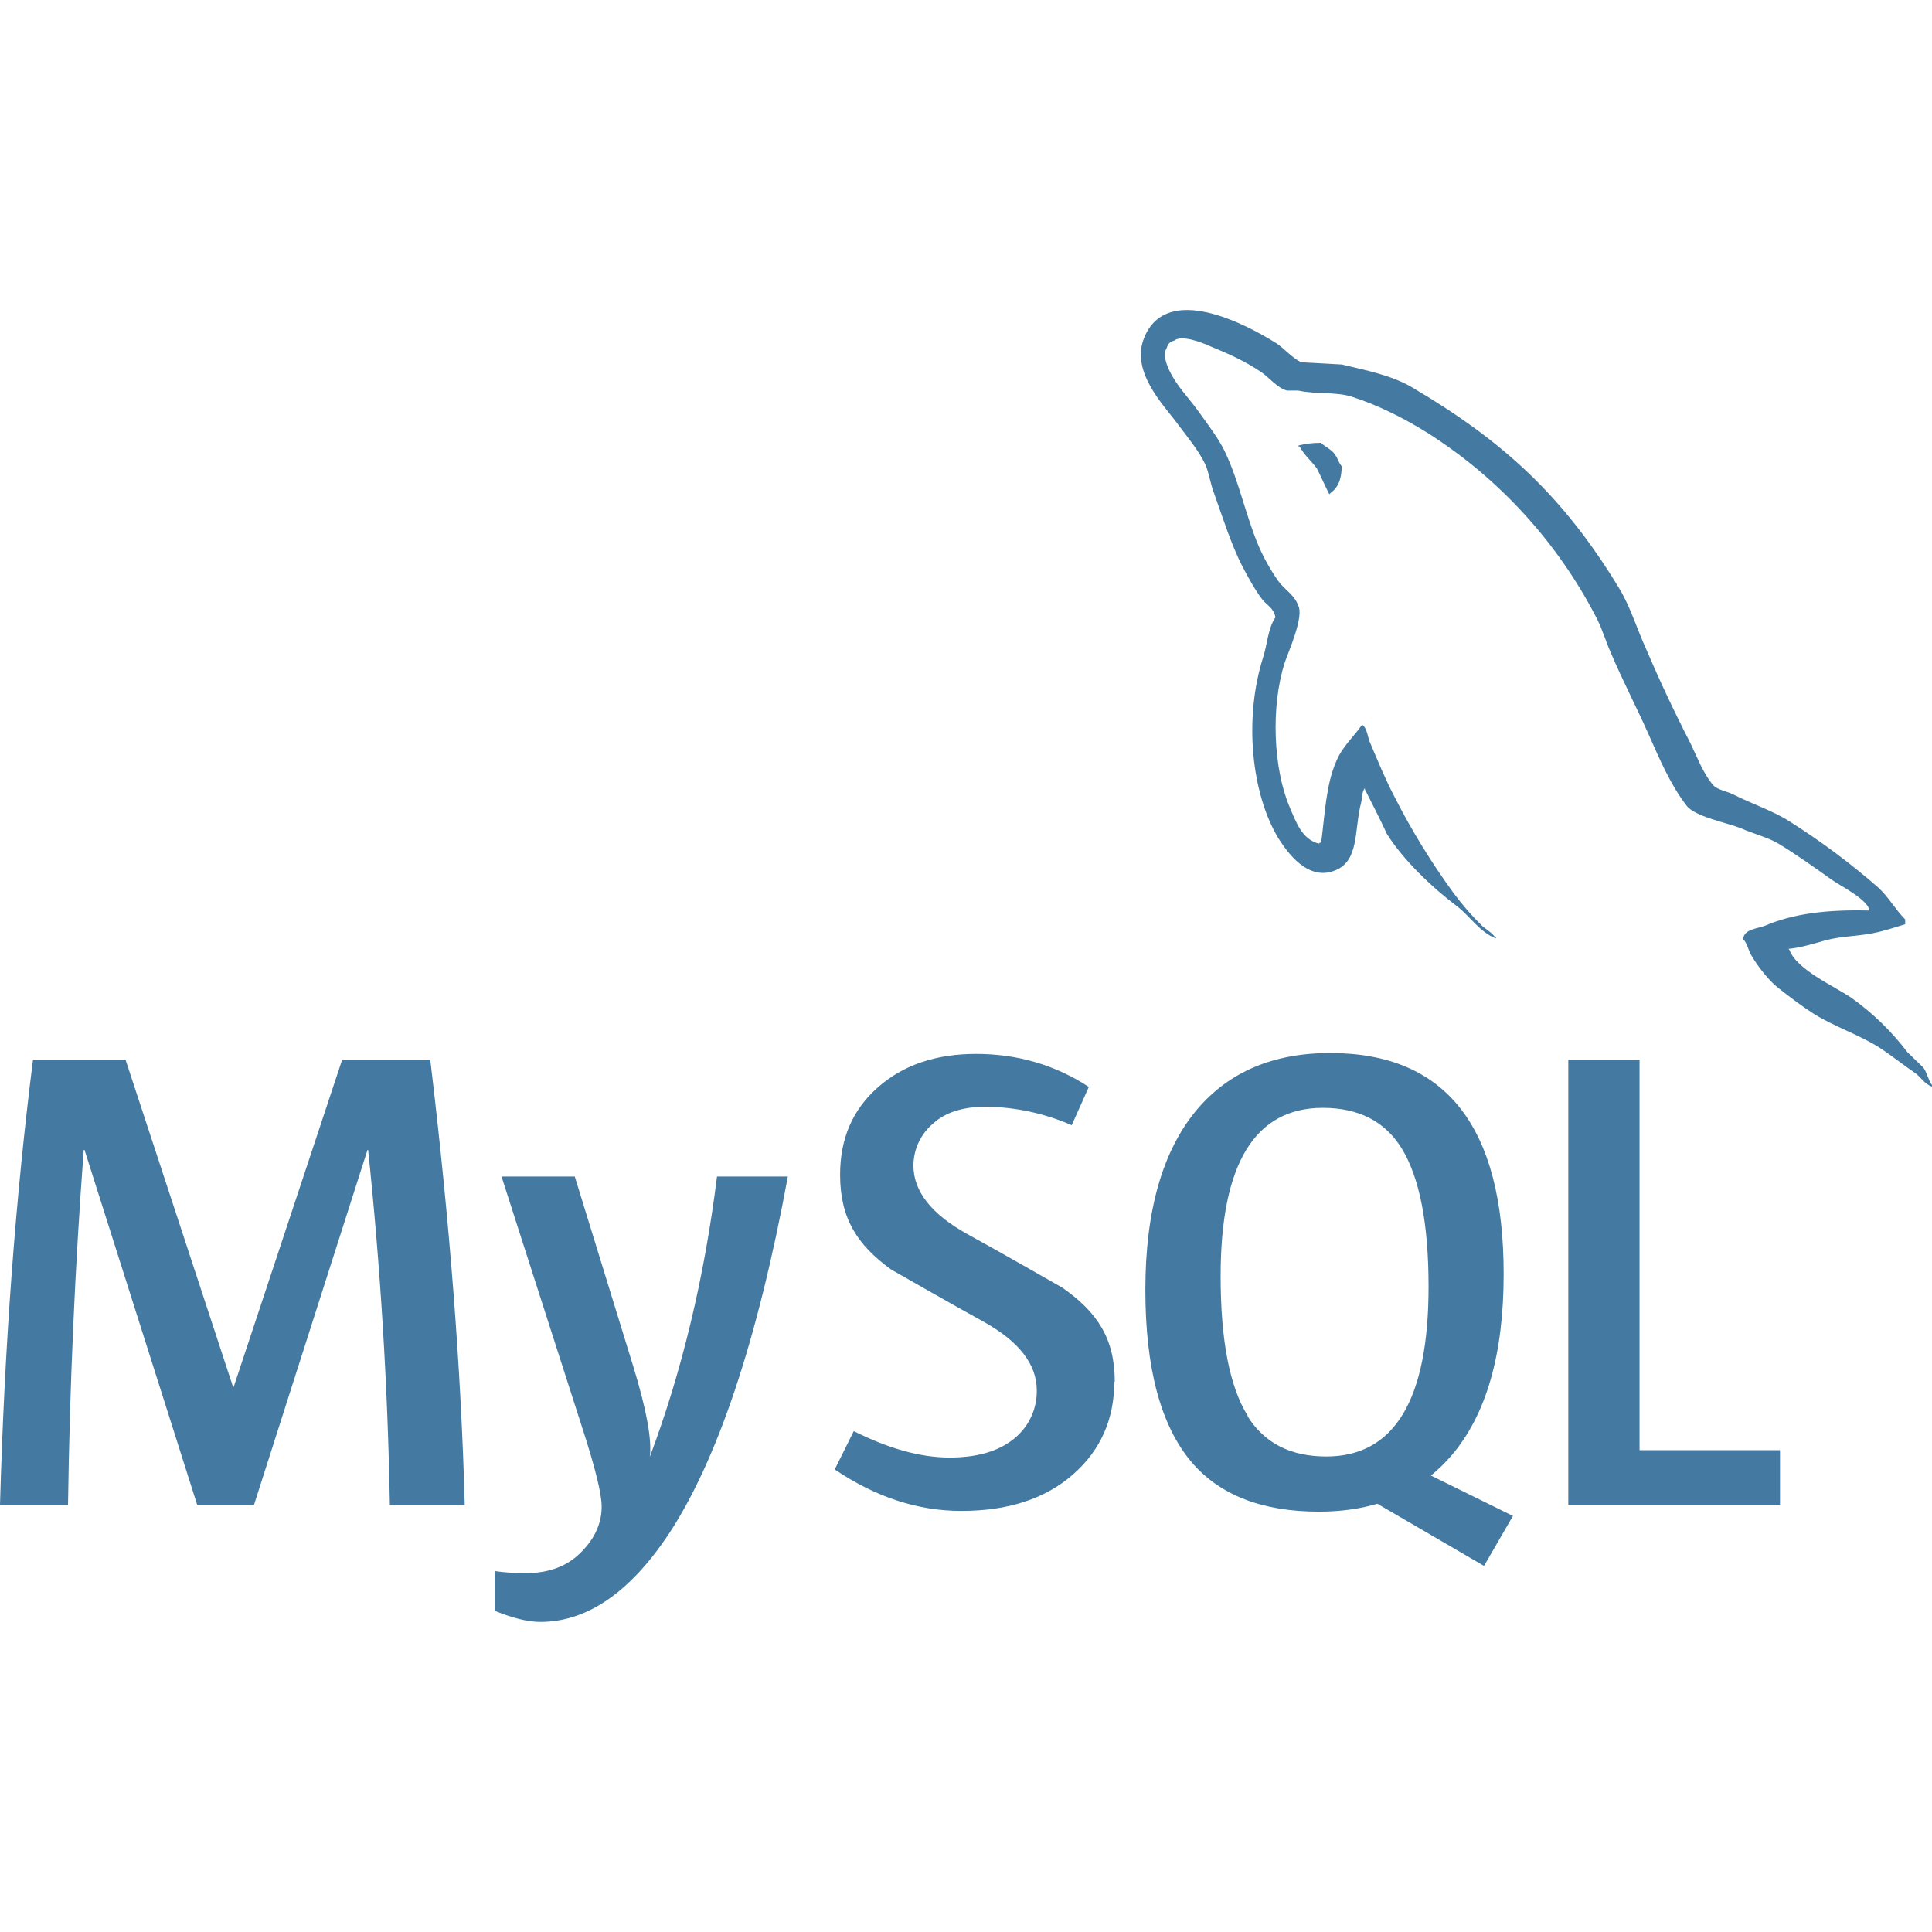
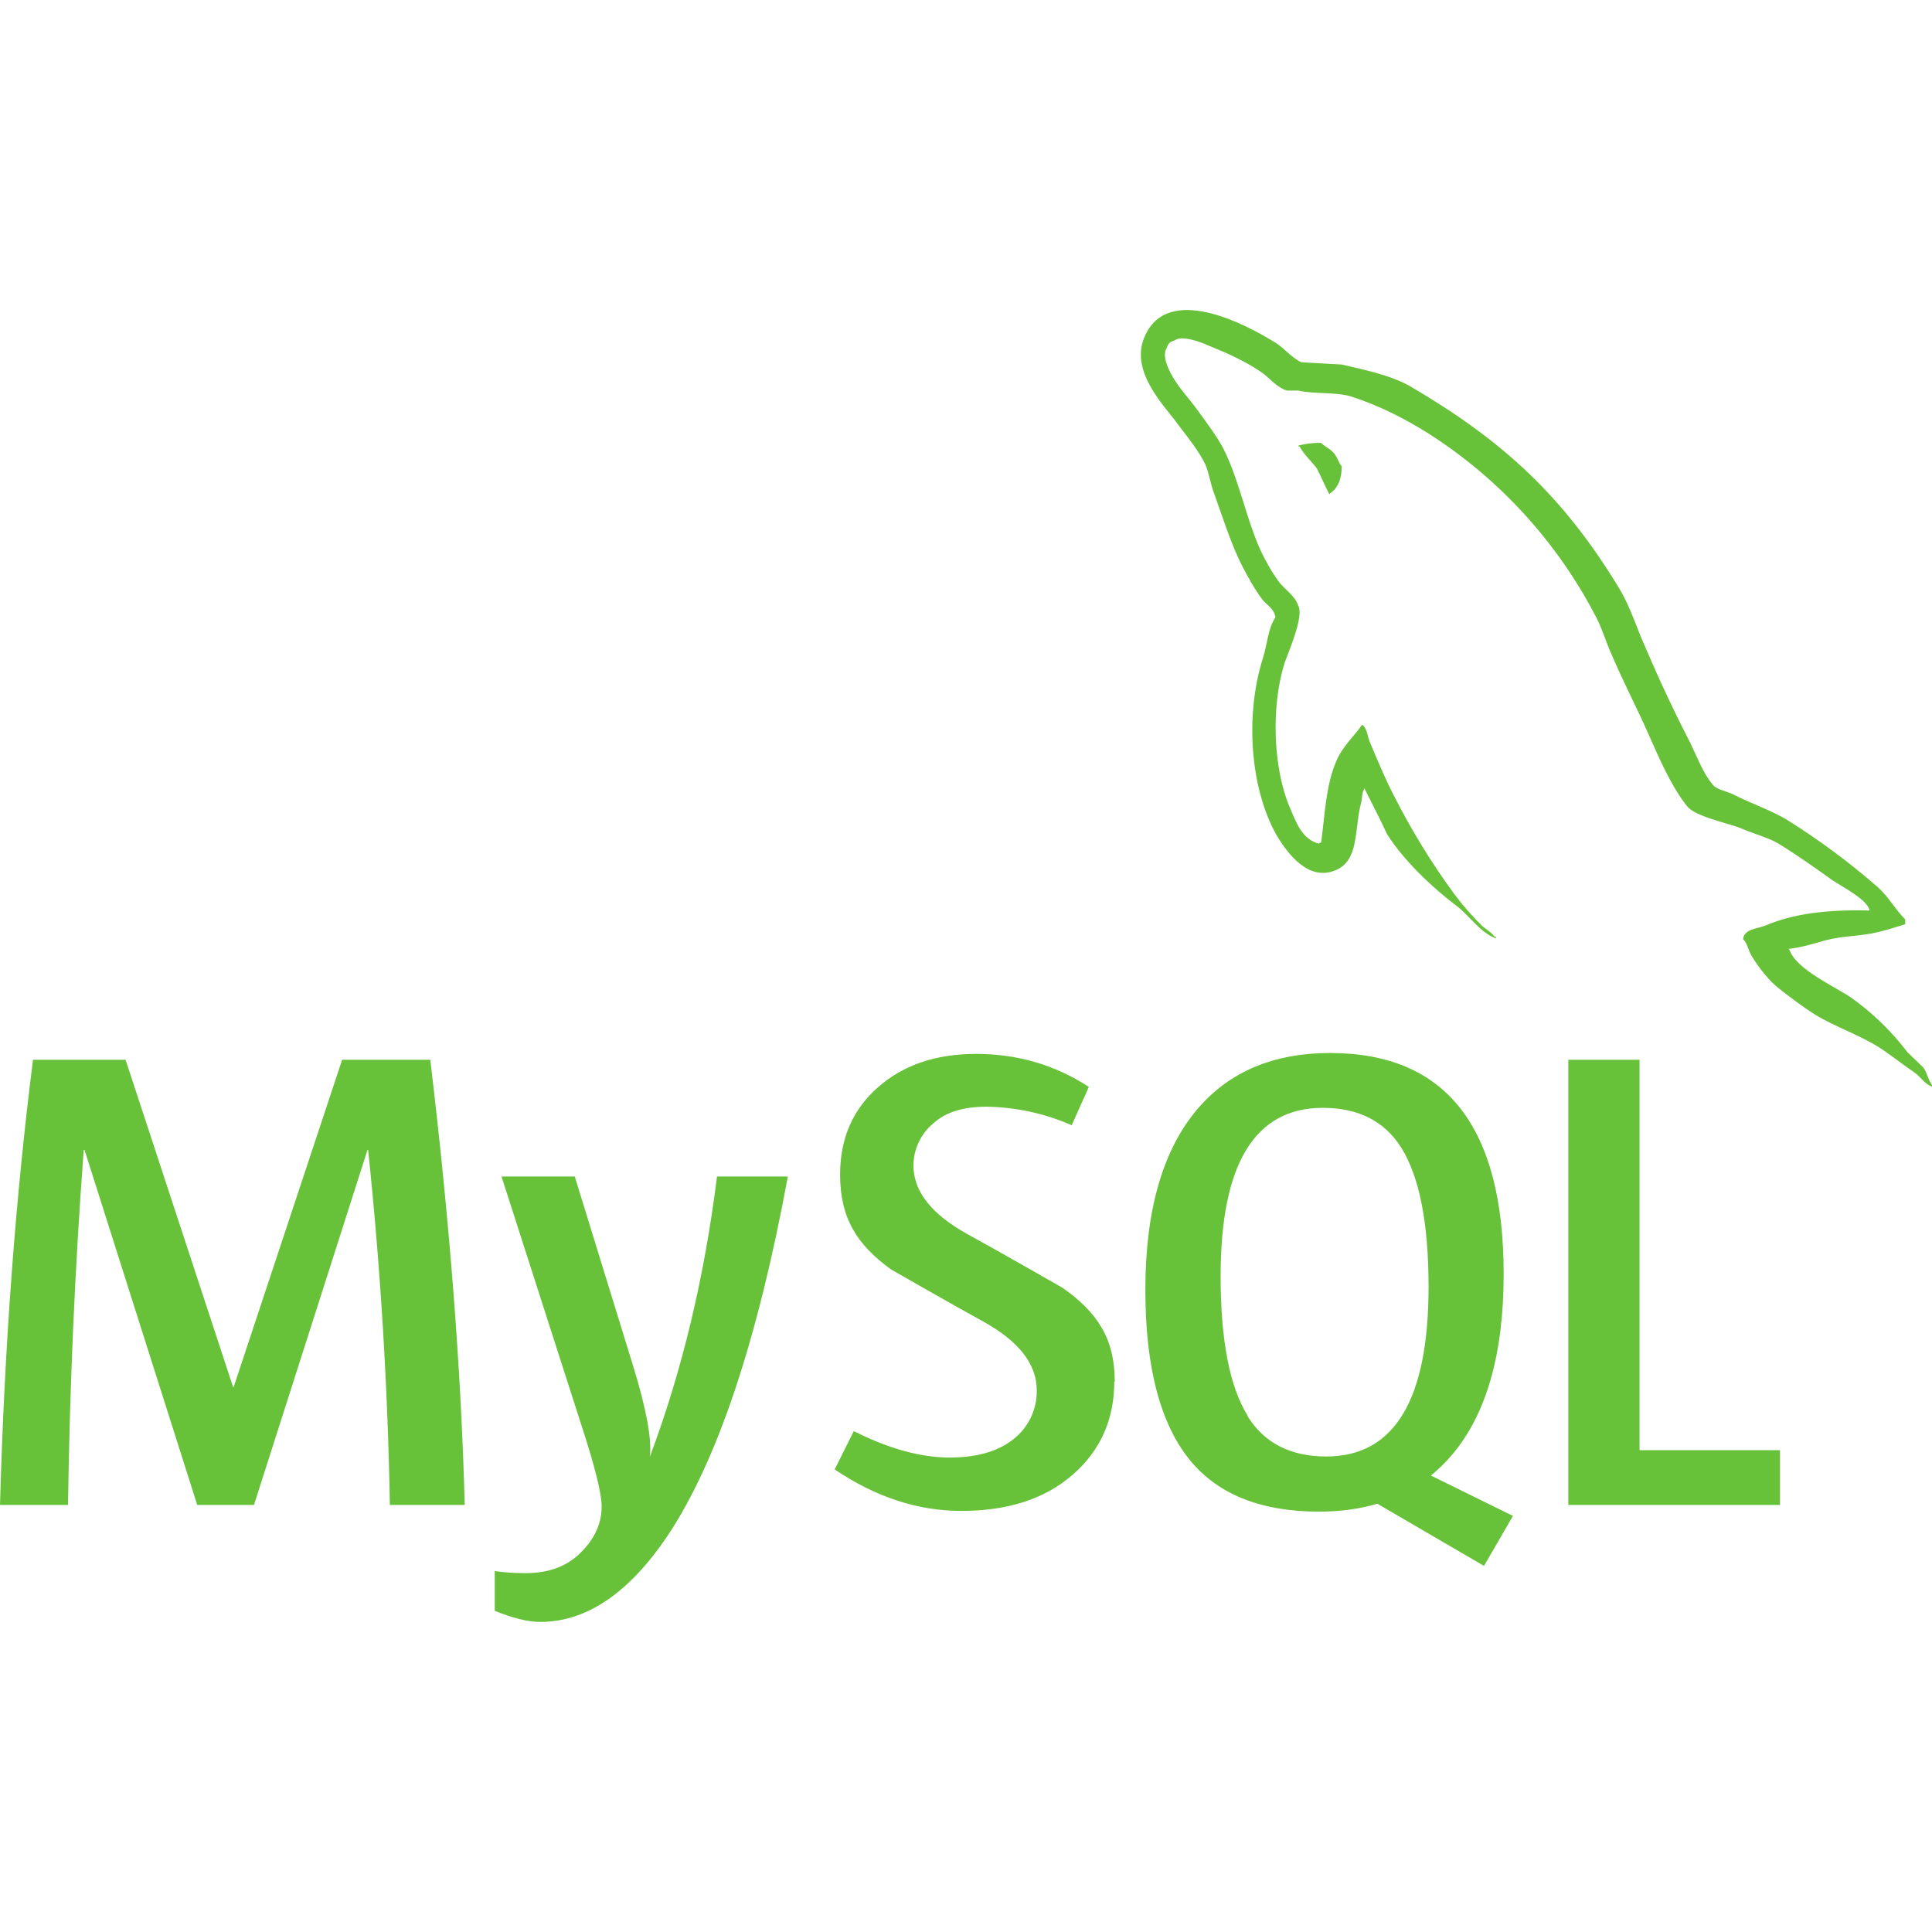
<svg xmlns="http://www.w3.org/2000/svg" role="img" viewBox="0 0 24 24">
-   <path fill="#4479A1" d="M16.405 5.501c-.115 0-.193.014-.274.033v.013h.014c.054.104.146.18.214.273.054.107.1.214.154.32l.014-.015c.094-.066.14-.172.14-.333-.04-.047-.046-.094-.08-.14-.04-.067-.126-.1-.18-.153zM5.77 18.695h-.927a50.854 50.854 0 00-.27-4.41h-.008l-1.41 4.41H2.45l-1.4-4.41h-.01a72.892 72.892 0 00-.195 4.41H0c.055-1.966.192-3.81.41-5.53h1.15l1.335 4.064h.008l1.347-4.064h1.095c.242 2.015.384 3.86.428 5.53zm4.017-4.08c-.378 2.045-.876 3.533-1.492 4.46-.482.716-1.01 1.073-1.583 1.073-.153 0-.34-.046-.566-.138v-.494c.11.017.24.026.386.026.268 0 .483-.075.647-.222.197-.18.295-.382.295-.605 0-.155-.077-.47-.23-.944L6.23 14.615h.91l.727 2.36c.164.536.233.91.205 1.123.4-1.064.678-2.227.835-3.483zm12.325 4.08h-2.63v-5.53h.885v4.85h1.745zm-3.32.135l-1.016-.5c.09-.076.177-.158.255-.25.433-.506.648-1.258.648-2.253 0-1.83-.718-2.746-2.155-2.746-.704 0-1.254.232-1.65.697-.43.508-.646 1.256-.646 2.245 0 .972.19 1.686.574 2.14.35.41.877.615 1.583.615.264 0 .506-.033.725-.098l1.325.772.36-.622zM15.5 17.588c-.225-.36-.337-.94-.337-1.736 0-1.393.424-2.09 1.27-2.09.443 0 .77.167.977.5.224.362.336.936.336 1.723 0 1.404-.424 2.108-1.27 2.108-.445 0-.77-.167-.978-.5zm-1.658-.425c0 .47-.172.856-.516 1.156-.344.3-.803.45-1.384.45-.543 0-1.064-.172-1.573-.515l.237-.476c.438.22.833.328 1.19.328.332 0 .593-.073.783-.22a.754.754 0 00.3-.615c0-.33-.23-.61-.648-.845-.388-.213-1.163-.657-1.163-.657-.422-.307-.632-.636-.632-1.177 0-.45.157-.81.47-1.085.315-.278.72-.415 1.22-.415.512 0 .98.136 1.4.41l-.213.476a2.726 2.726 0 00-1.064-.23c-.283 0-.502.068-.654.206a.685.685 0 00-.248.524c0 .328.234.61.666.85.393.215 1.187.67 1.187.67.433.305.648.63.648 1.168zm9.382-5.852c-.535-.014-.95.04-1.297.188-.1.04-.26.04-.274.167.055.053.063.14.11.214.08.134.218.313.346.407.14.11.28.216.427.31.26.16.555.255.81.416.145.094.293.213.44.313.073.05.12.14.214.172v-.02c-.046-.06-.06-.147-.105-.214-.067-.067-.134-.127-.2-.193a3.223 3.223 0 00-.695-.675c-.214-.146-.682-.35-.77-.595l-.013-.014c.146-.013.32-.066.46-.106.227-.06.435-.047.67-.106.106-.027.213-.06.32-.094v-.06c-.12-.12-.21-.283-.334-.395a8.867 8.867 0 00-1.104-.823c-.21-.134-.476-.22-.697-.334-.08-.04-.214-.06-.26-.127-.12-.146-.19-.34-.275-.514a17.69 17.69 0 01-.547-1.163c-.12-.262-.193-.523-.34-.763-.69-1.137-1.437-1.826-2.586-2.5-.247-.14-.543-.2-.856-.274-.167-.008-.334-.02-.5-.027-.11-.047-.216-.174-.31-.235-.38-.24-1.364-.76-1.644-.072-.18.434.267.862.422 1.082.115.153.26.328.34.5.047.116.06.235.107.356.106.294.207.622.347.897.073.14.153.287.247.413.054.073.146.107.167.227-.094.136-.1.334-.154.5-.24.757-.146 1.693.194 2.25.107.166.362.534.703.393.3-.12.234-.5.32-.835.02-.08.007-.133.048-.187v.015c.094.188.188.367.274.555.206.328.566.668.867.895.16.12.287.328.487.402v-.02h-.015c-.043-.058-.1-.086-.154-.133a3.445 3.445 0 01-.35-.4 8.76 8.76 0 01-.747-1.218c-.11-.21-.202-.436-.29-.643-.04-.08-.04-.2-.107-.24-.1.146-.247.273-.32.453-.127.288-.14.642-.188 1.01-.027.007-.014 0-.027.014-.214-.052-.287-.274-.367-.46-.2-.475-.233-1.238-.06-1.785.047-.14.247-.582.167-.716-.042-.127-.174-.2-.247-.303a2.478 2.478 0 01-.24-.427c-.16-.374-.24-.788-.414-1.162-.08-.173-.22-.354-.334-.513-.127-.18-.267-.307-.368-.52-.033-.073-.08-.194-.027-.274.014-.054.042-.075.094-.09.088-.072.335.022.422.062.247.1.455.194.662.334.094.066.195.193.315.226h.14c.214.047.455.014.655.073.355.114.675.28.962.46a5.953 5.953 0 012.085 2.286c.08.154.115.295.188.455.14.33.313.663.455.982.14.315.275.636.476.897.1.14.502.213.682.286.133.06.34.115.46.188.23.14.454.3.67.454.11.076.443.243.463.378z" />
+   <path fill="#67C23A" d="M16.405 5.501c-.115 0-.193.014-.274.033v.013h.014c.054.104.146.18.214.273.054.107.1.214.154.32l.014-.015c.094-.066.14-.172.14-.333-.04-.047-.046-.094-.08-.14-.04-.067-.126-.1-.18-.153zM5.77 18.695h-.927a50.854 50.854 0 00-.27-4.41h-.008l-1.41 4.41H2.45l-1.4-4.41h-.01a72.892 72.892 0 00-.195 4.41H0c.055-1.966.192-3.81.41-5.53h1.15l1.335 4.064h.008l1.347-4.064h1.095c.242 2.015.384 3.86.428 5.53zm4.017-4.08c-.378 2.045-.876 3.533-1.492 4.46-.482.716-1.01 1.073-1.583 1.073-.153 0-.34-.046-.566-.138v-.494c.11.017.24.026.386.026.268 0 .483-.075.647-.222.197-.18.295-.382.295-.605 0-.155-.077-.47-.23-.944L6.23 14.615h.91l.727 2.36c.164.536.233.91.205 1.123.4-1.064.678-2.227.835-3.483zm12.325 4.08h-2.63v-5.53h.885v4.85h1.745zm-3.32.135l-1.016-.5c.09-.076.177-.158.255-.25.433-.506.648-1.258.648-2.253 0-1.83-.718-2.746-2.155-2.746-.704 0-1.254.232-1.65.697-.43.508-.646 1.256-.646 2.245 0 .972.19 1.686.574 2.14.35.41.877.615 1.583.615.264 0 .506-.033.725-.098l1.325.772.36-.622zM15.5 17.588c-.225-.36-.337-.94-.337-1.736 0-1.393.424-2.09 1.27-2.09.443 0 .77.167.977.5.224.362.336.936.336 1.723 0 1.404-.424 2.108-1.27 2.108-.445 0-.77-.167-.978-.5zm-1.658-.425c0 .47-.172.856-.516 1.156-.344.3-.803.45-1.384.45-.543 0-1.064-.172-1.573-.515l.237-.476c.438.22.833.328 1.19.328.332 0 .593-.073.783-.22a.754.754 0 00.3-.615c0-.33-.23-.61-.648-.845-.388-.213-1.163-.657-1.163-.657-.422-.307-.632-.636-.632-1.177 0-.45.157-.81.47-1.085.315-.278.72-.415 1.22-.415.512 0 .98.136 1.4.41l-.213.476a2.726 2.726 0 00-1.064-.23c-.283 0-.502.068-.654.206a.685.685 0 00-.248.524c0 .328.234.61.666.85.393.215 1.187.67 1.187.67.433.305.648.63.648 1.168zm9.382-5.852c-.535-.014-.95.04-1.297.188-.1.04-.26.04-.274.167.055.053.063.14.11.214.08.134.218.313.346.407.14.11.28.216.427.31.26.16.555.255.81.416.145.094.293.213.44.313.073.05.12.14.214.172v-.02c-.046-.06-.06-.147-.105-.214-.067-.067-.134-.127-.2-.193a3.223 3.223 0 00-.695-.675c-.214-.146-.682-.35-.77-.595l-.013-.014c.146-.013.32-.066.46-.106.227-.06.435-.047.67-.106.106-.027.213-.06.32-.094v-.06c-.12-.12-.21-.283-.334-.395a8.867 8.867 0 00-1.104-.823c-.21-.134-.476-.22-.697-.334-.08-.04-.214-.06-.26-.127-.12-.146-.19-.34-.275-.514a17.69 17.69 0 01-.547-1.163c-.12-.262-.193-.523-.34-.763-.69-1.137-1.437-1.826-2.586-2.5-.247-.14-.543-.2-.856-.274-.167-.008-.334-.02-.5-.027-.11-.047-.216-.174-.31-.235-.38-.24-1.364-.76-1.644-.072-.18.434.267.862.422 1.082.115.153.26.328.34.5.047.116.06.235.107.356.106.294.207.622.347.897.073.14.153.287.247.413.054.073.146.107.167.227-.094.136-.1.334-.154.5-.24.757-.146 1.693.194 2.25.107.166.362.534.703.393.3-.12.234-.5.32-.835.02-.08.007-.133.048-.187v.015c.094.188.188.367.274.555.206.328.566.668.867.895.16.12.287.328.487.402v-.02h-.015c-.043-.058-.1-.086-.154-.133a3.445 3.445 0 01-.35-.4 8.76 8.76 0 01-.747-1.218c-.11-.21-.202-.436-.29-.643-.04-.08-.04-.2-.107-.24-.1.146-.247.273-.32.453-.127.288-.14.642-.188 1.01-.027.007-.014 0-.027.014-.214-.052-.287-.274-.367-.46-.2-.475-.233-1.238-.06-1.785.047-.14.247-.582.167-.716-.042-.127-.174-.2-.247-.303a2.478 2.478 0 01-.24-.427c-.16-.374-.24-.788-.414-1.162-.08-.173-.22-.354-.334-.513-.127-.18-.267-.307-.368-.52-.033-.073-.08-.194-.027-.274.014-.054.042-.075.094-.09.088-.072.335.022.422.062.247.1.455.194.662.334.094.066.195.193.315.226h.14c.214.047.455.014.655.073.355.114.675.28.962.46a5.953 5.953 0 012.085 2.286c.08.154.115.295.188.455.14.33.313.663.455.982.14.315.275.636.476.897.1.14.502.213.682.286.133.06.34.115.46.188.23.14.454.3.67.454.11.076.443.243.463.378z" />
</svg>
